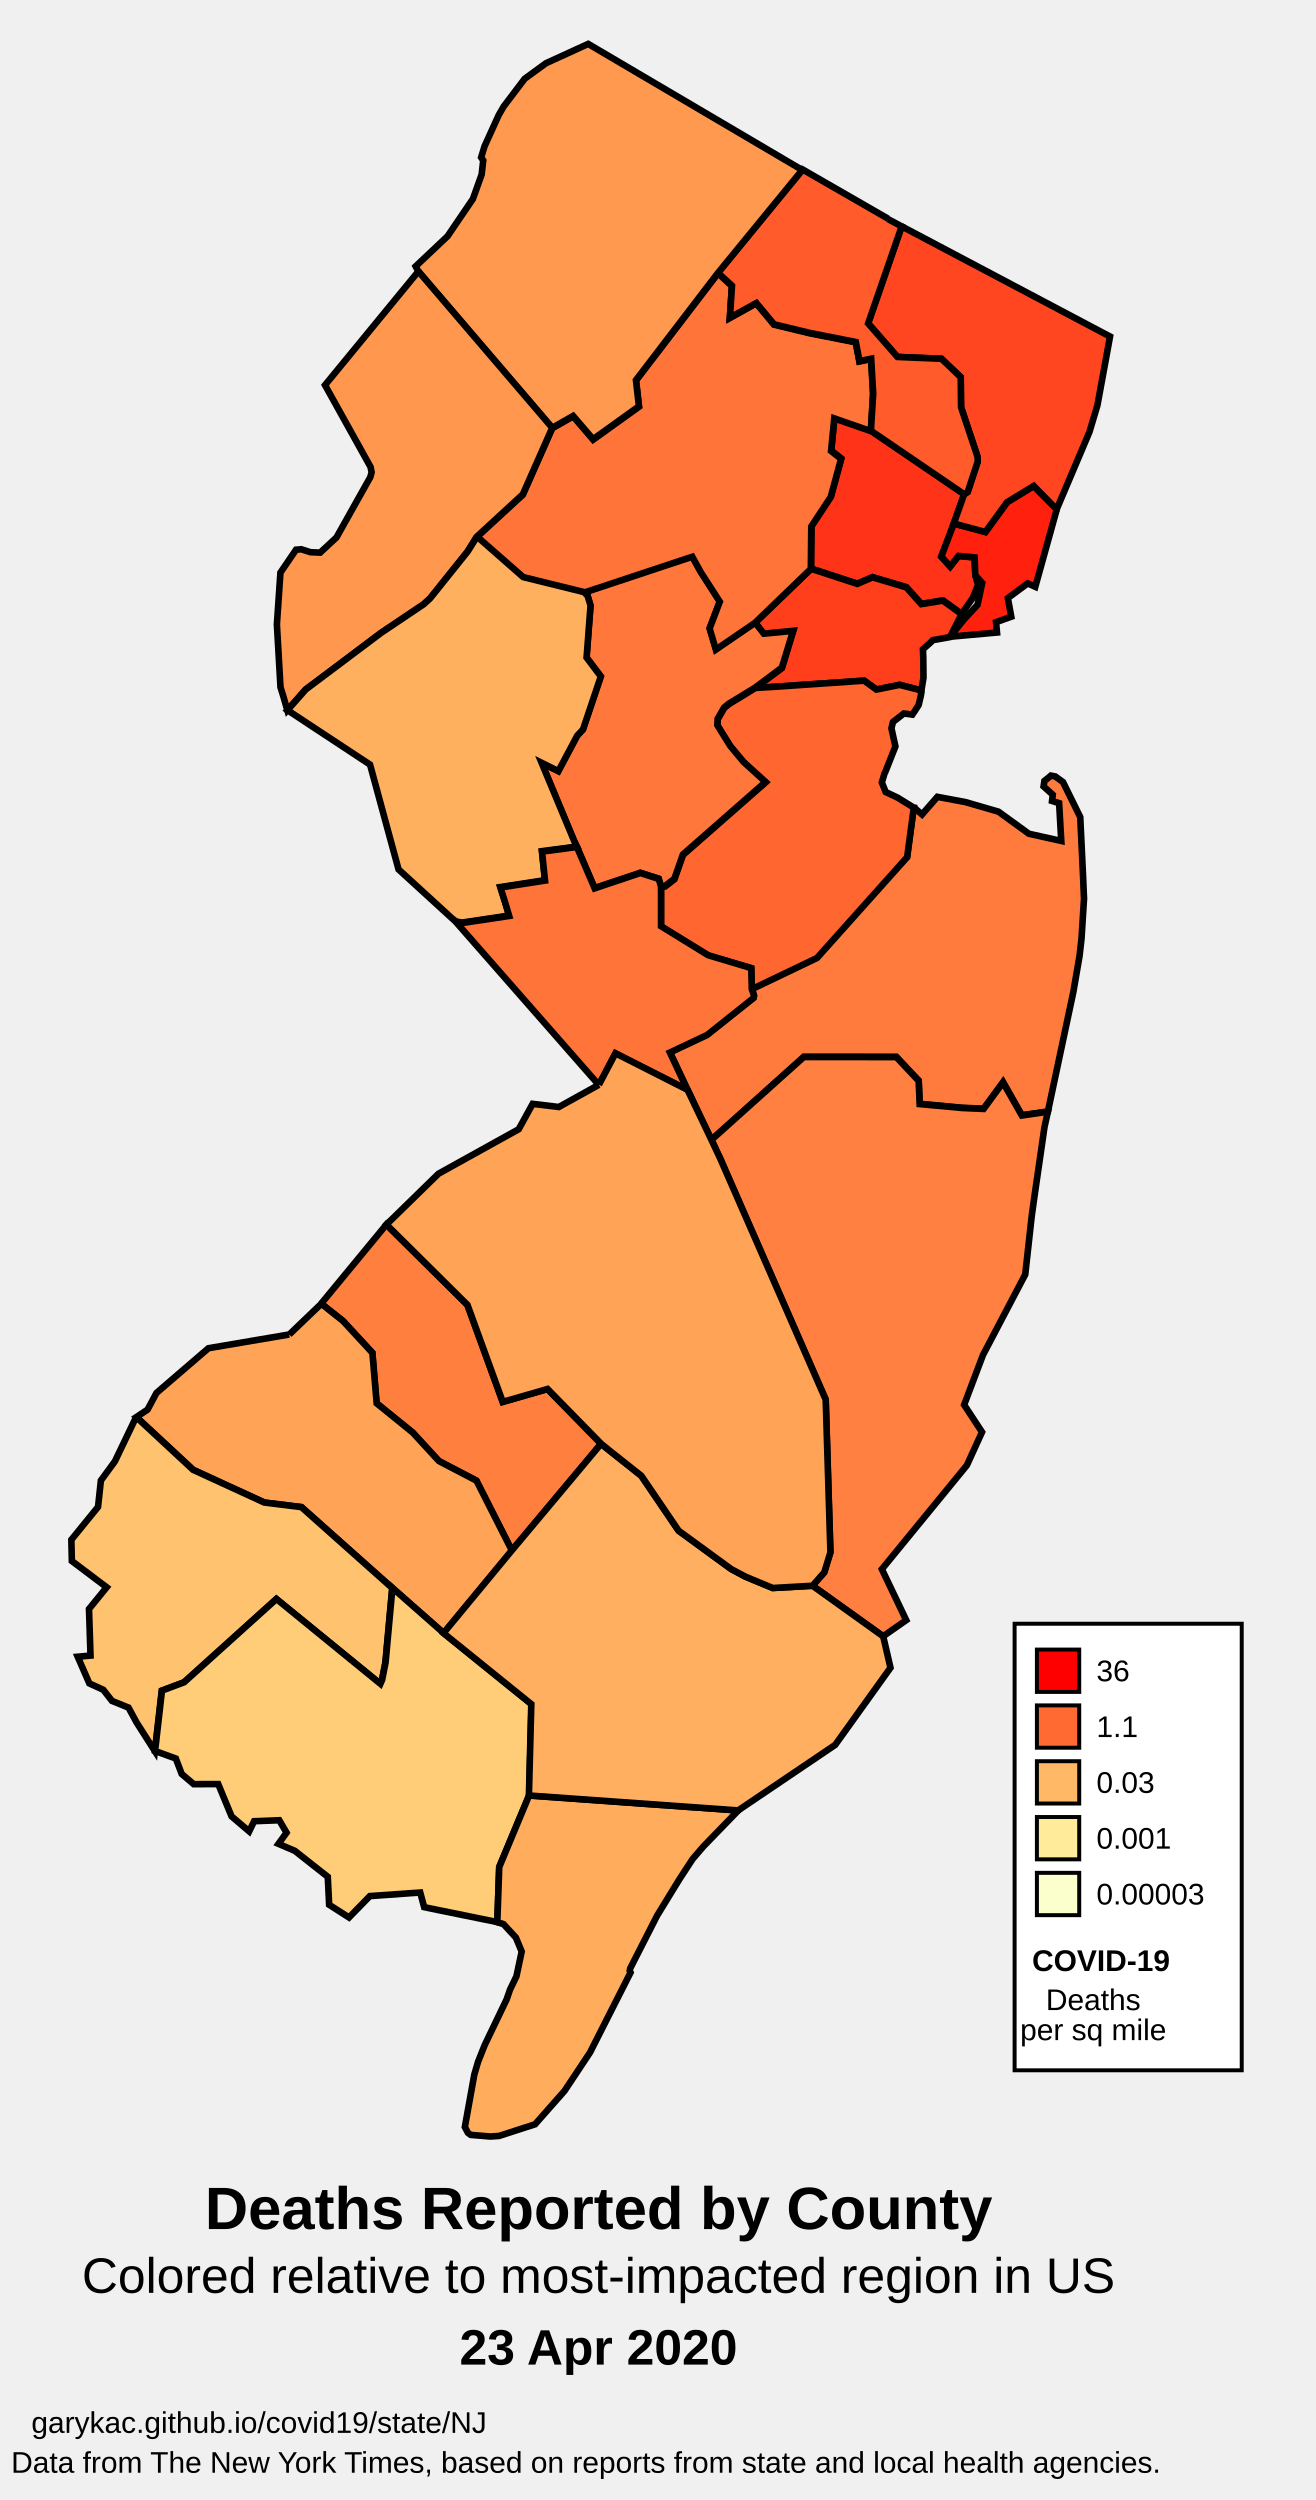
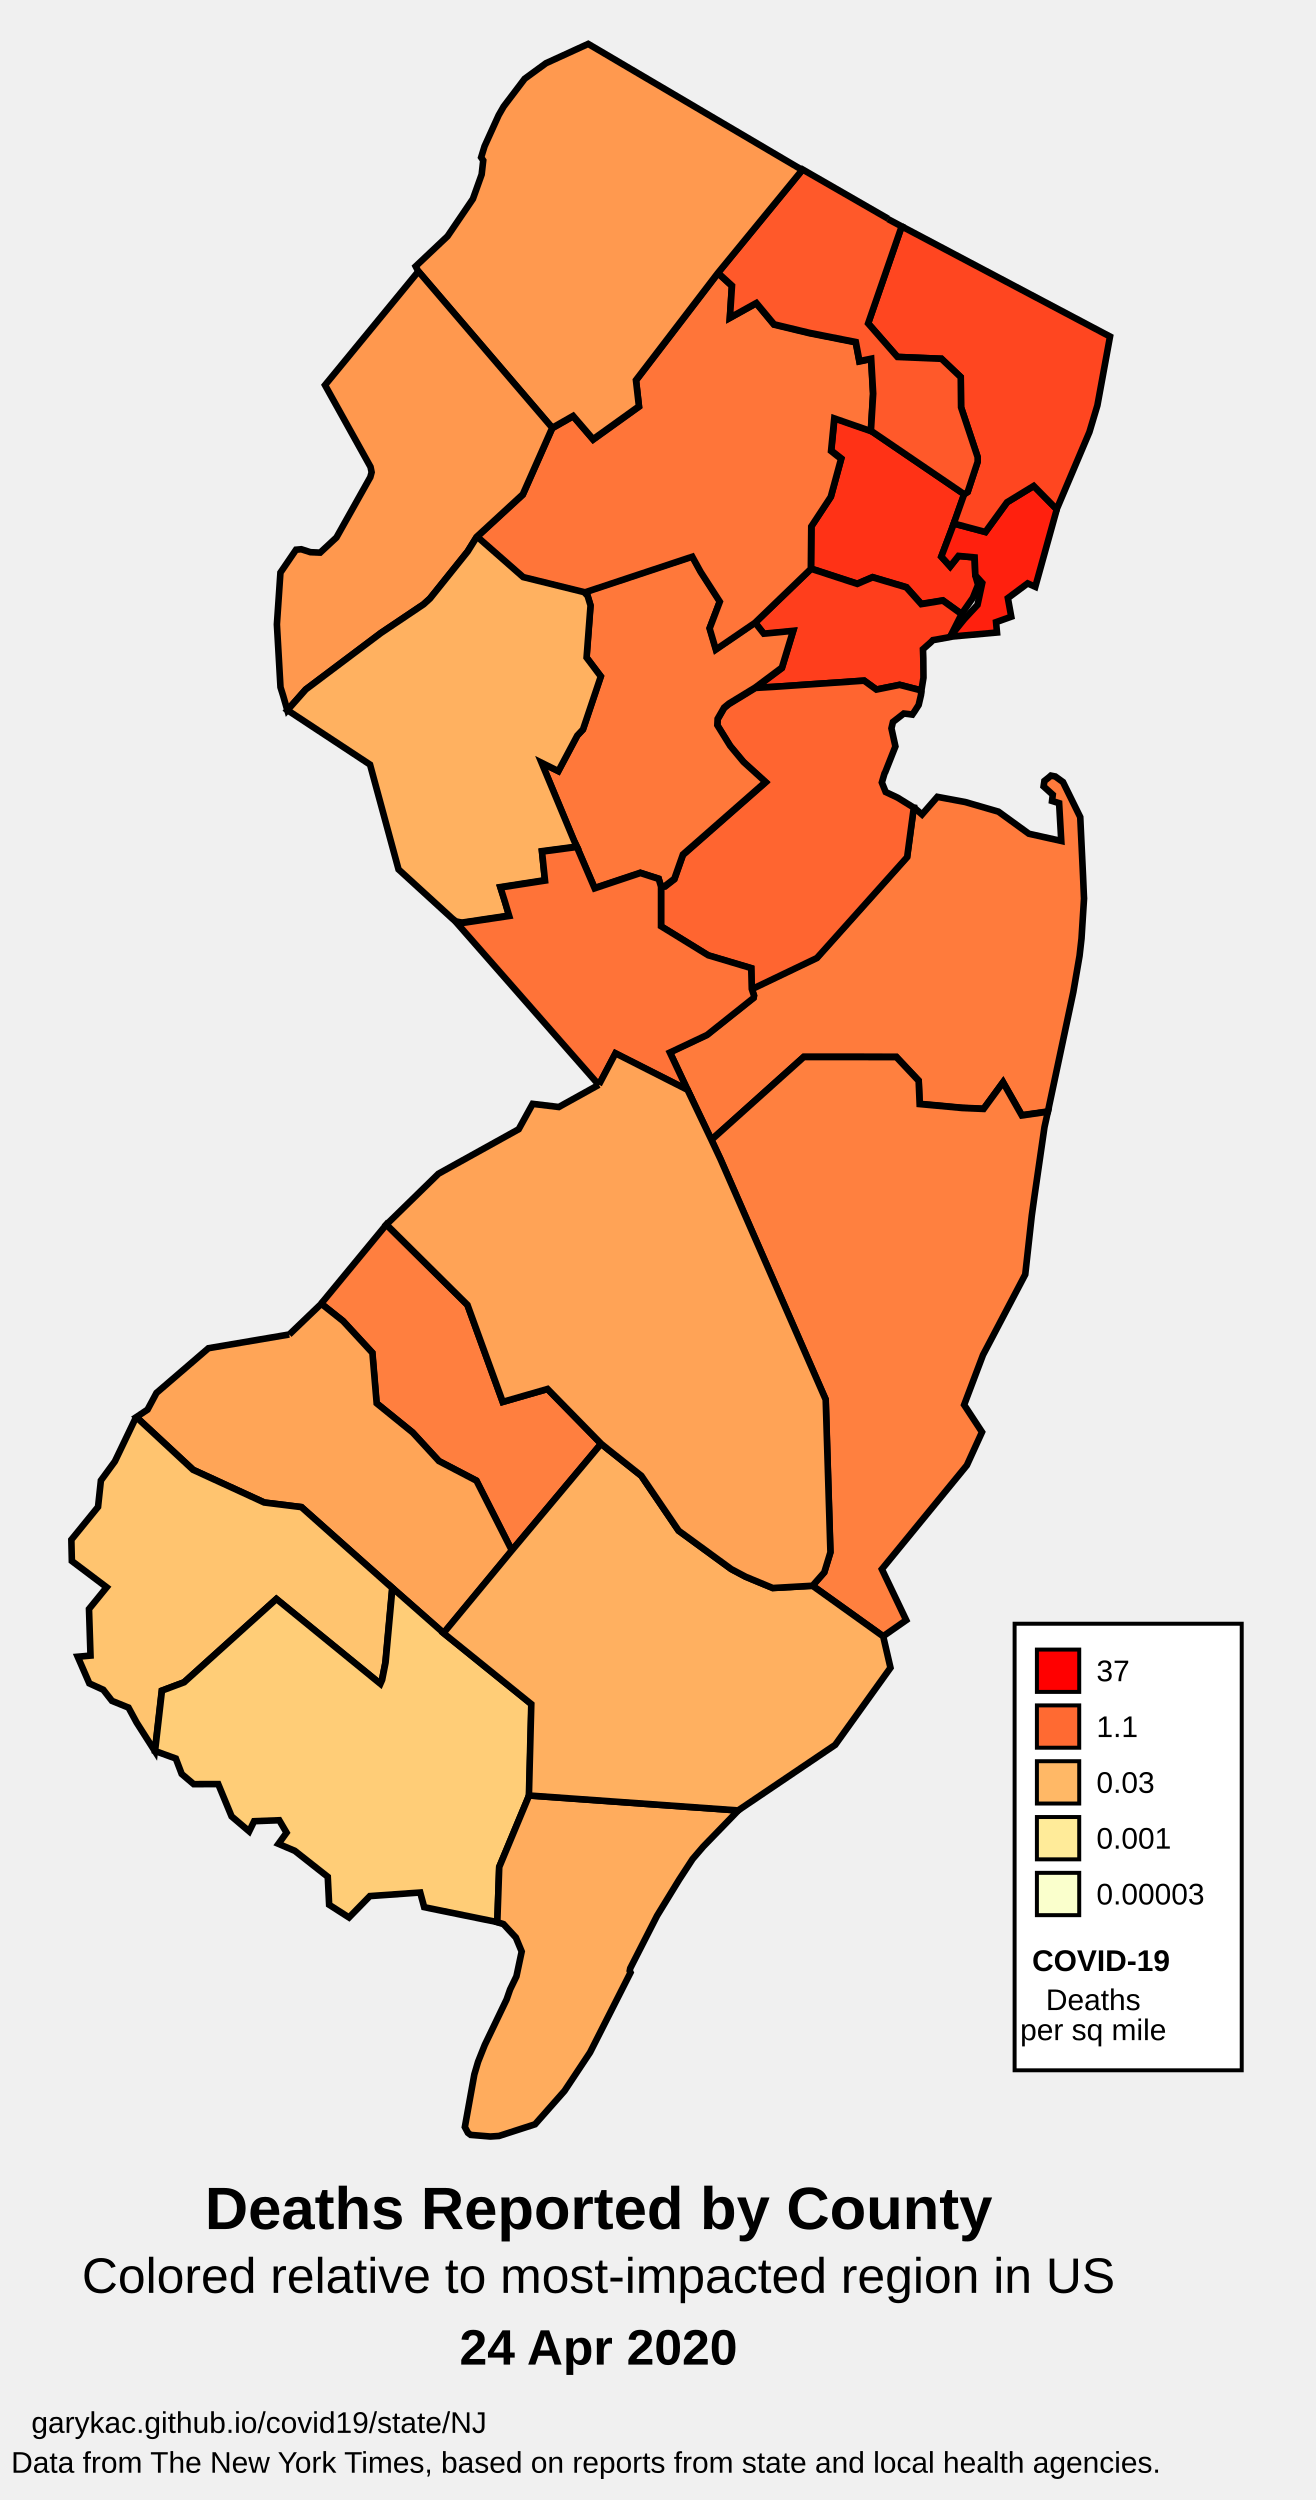
<svg xmlns="http://www.w3.org/2000/svg" width="330" height="627.07" version="1.0" id="svg2">
  <defs id="defs9439" />
  <style id="style6">
  #counties {fill:#d0d0d0;stroke:#000;stroke-width:.178;} 
  #borders {fill:none;stroke:#221e1f;stroke-width:.891;} 
  #separator {fill:none;stroke:#a9a9a9;stroke-width:2.318;}
  #legend-1 {fill:#ff0000;}
  #legend-2 {fill:#ff6a32;}
  #legend-3 {fill:#ffb866;}
  #legend-4 {fill:#ffeb99;}
  #legend-5 {fill:#faffcc;}
  #c34041 {fill:#ff984e;}
-   #c34039 {fill:#ff3f1c;}
-   #c34019 {fill:#ffb05f;}
-   #c34011 {fill:#ffcc77;}
-   #c34013 {fill:#ff3317;}
-   #c34015 {fill:#ffa457;}
-   #c34017 {fill:#ff210e;}
-   #c34009 {fill:#ffac5c;}
+   #c34039 {fill:#ff3e1c;}
+   #c34019 {fill:#ffb160;}
+   #c34011 {fill:#ffcd77;}
+   #c34013 {fill:#ff3216;}
+   #c34015 {fill:#ffa557;}
+   #c34017 {fill:#ff200e;}
+   #c34009 {fill:#ffac5d;}
  #c34003 {fill:#ff4620;}
-   #c34001 {fill:#ffaf5f;}
+   #c34001 {fill:#ffb060;}
  #c34007 {fill:#ff7f3f;}
-   #c34005 {fill:#ffa456;}
-   #c34021 {fill:#ff7539;}
-   #c34025 {fill:#ff7b3d;}
+   #c34005 {fill:#ffa356;}
+   #c34021 {fill:#ff7338;}
+   #c34025 {fill:#ff7b3c;}
  #c34037 {fill:#ff994f;}
-   #c34035 {fill:#ff773a;}
-   #c34033 {fill:#ffc36f;}
-   #c34031 {fill:#ff5b2b;}
-   #c34023 {fill:#ff6630;}
+   #c34035 {fill:#ff783a;}
+   #c34033 {fill:#ffc46f;}
+   #c34031 {fill:#ff592a;}
+   #c34023 {fill:#ff6530;}
  #c34027 {fill:#ff7539;}
-   #c34029 {fill:#ff8040;}
+   #c34029 {fill:#ff803f;}
 </style>
  <g id="layer1" style="display:inline" transform="translate(0,1.0703125e-5)">
    <g id="g10509" transform="translate(-622.3246,8.460373)">
      <rect y="398.82" x="876.817" height="112.008" width="56.966" id="rect10421" style="fill:#ffffff;fill-opacity:1;stroke:#000000;stroke-width:1;stroke-linecap:round;stroke-linejoin:miter;stroke-miterlimit:4;stroke-dasharray:none;stroke-dashoffset:0;stroke-opacity:1" />
      <rect y="405.301" x="882.409" height="10.615" width="10.615" id="legend-1" style="stroke:#000000;stroke-width:1" />
      <rect style="stroke:#000000;stroke-width:1" id="legend-2" width="10.615" height="10.615" x="882.409" y="419.301" />
      <rect y="433.301" x="882.409" height="10.615" width="10.615" id="legend-3" style="stroke:#000000;stroke-width:1" />
      <rect style="stroke:#000000;stroke-width:1" id="legend-4" width="10.615" height="10.615" x="882.409" y="447.301" />
      <rect y="461.301" x="882.409" height="10.615" width="10.615" id="legend-5" style="stroke:#000000;stroke-width:1" />
      <text id="text10456" y="413.239" x="897.338" style="font-style:normal;font-weight:normal;font-size:7.5px;line-height:125%;font-family:sans-serif;letter-spacing:0px;word-spacing:0px;fill:#000000;fill-opacity:1;stroke:none;stroke-width:1px;stroke-linecap:butt;stroke-linejoin:miter;stroke-opacity:1" xml:space="preserve">
-         <tspan style="font-style:normal;font-variant:normal;font-weight:normal;font-stretch:normal;font-family:Arial;-inkscape-font-specification:Arial" y="413.239" x="897.338" id="tspan10458">36</tspan>
+         <tspan style="font-style:normal;font-variant:normal;font-weight:normal;font-stretch:normal;font-family:Arial;-inkscape-font-specification:Arial" y="413.239" x="897.338" id="tspan10458">37</tspan>
      </text>
      <text xml:space="preserve" style="font-style:normal;font-weight:normal;font-size:7.5px;line-height:125%;font-family:sans-serif;letter-spacing:0px;word-spacing:0px;fill:#000000;fill-opacity:1;stroke:none;stroke-width:1px;stroke-linecap:butt;stroke-linejoin:miter;stroke-opacity:1" x="897.338" y="427.239" id="text10460">
        <tspan id="tspan10462" x="897.338" y="427.239" style="font-style:normal;font-variant:normal;font-weight:normal;font-stretch:normal;font-family:Arial;-inkscape-font-specification:Arial">1.1</tspan>
      </text>
      <text id="text10464" y="441.239" x="897.338" style="font-style:normal;font-weight:normal;font-size:7.5px;line-height:125%;font-family:sans-serif;letter-spacing:0px;word-spacing:0px;fill:#000000;fill-opacity:1;stroke:none;stroke-width:1px;stroke-linecap:butt;stroke-linejoin:miter;stroke-opacity:1" xml:space="preserve">
        <tspan style="font-style:normal;font-variant:normal;font-weight:normal;font-stretch:normal;font-family:Arial;-inkscape-font-specification:Arial" y="441.239" x="897.338" id="tspan10466">0.03</tspan>
      </text>
      <text xml:space="preserve" style="font-style:normal;font-weight:normal;font-size:7.5px;line-height:125%;font-family:sans-serif;letter-spacing:0px;word-spacing:0px;fill:#000000;fill-opacity:1;stroke:none;stroke-width:1px;stroke-linecap:butt;stroke-linejoin:miter;stroke-opacity:1" x="897.338" y="455.239" id="text10468">
        <tspan id="tspan10470" x="897.338" y="455.239" style="font-style:normal;font-variant:normal;font-weight:normal;font-stretch:normal;font-family:Arial;-inkscape-font-specification:Arial">0.001</tspan>
      </text>
      <text id="text10472" y="469.239" x="897.338" style="font-style:normal;font-weight:normal;font-size:7.5px;line-height:125%;font-family:sans-serif;letter-spacing:0px;word-spacing:0px;fill:#000000;fill-opacity:1;stroke:none;stroke-width:1px;stroke-linecap:butt;stroke-linejoin:miter;stroke-opacity:1" xml:space="preserve">
        <tspan style="font-style:normal;font-variant:normal;font-weight:normal;font-stretch:normal;font-family:Arial;-inkscape-font-specification:Arial" y="469.239" x="897.338" id="tspan10474">0.00003</tspan>
      </text>
      <g transform="translate(0,-2.192453)" id="g10492">
        <text xml:space="preserve" style="font-style:normal;font-weight:normal;font-size:7.5px;line-height:125%;font-family:sans-serif;text-align:center;letter-spacing:0px;word-spacing:0px;text-anchor:middle;fill:#000000;fill-opacity:1;stroke:none;stroke-width:1px;stroke-linecap:butt;stroke-linejoin:miter;stroke-opacity:1" x="905.319" y="497.919" id="text10480">
          <tspan id="tspan10482" x="905.319" y="497.919" style="font-style:normal;font-variant:normal;font-weight:normal;font-stretch:normal;font-family:Arial;-inkscape-font-specification:Arial;text-align:center;text-anchor:middle">Deaths</tspan>
        </text>
        <text id="text10484" y="505.458" x="905.319" style="font-style:normal;font-weight:normal;font-size:7.5px;line-height:125%;font-family:sans-serif;text-align:center;letter-spacing:0px;word-spacing:0px;text-anchor:middle;fill:#000000;fill-opacity:1;stroke:none;stroke-width:1px;stroke-linecap:butt;stroke-linejoin:miter;stroke-opacity:1" xml:space="preserve">
          <tspan style="font-style:normal;font-variant:normal;font-weight:normal;font-stretch:normal;font-family:Arial;-inkscape-font-specification:Arial;text-align:center;text-anchor:middle" y="505.458" x="905.319" id="tspan10486">per sq mile</tspan>
        </text>
      </g>
      <text id="text10488" y="485.919" x="905.319" style="font-style:normal;font-weight:normal;font-size:7.5px;line-height:125%;font-family:sans-serif;text-align:center;letter-spacing:0px;word-spacing:0px;text-anchor:middle;fill:#000000;fill-opacity:1;stroke:none;stroke-width:1px;stroke-linecap:butt;stroke-linejoin:miter;stroke-opacity:1" xml:space="preserve">
        <tspan style="font-style:normal;font-variant:normal;font-weight:bold;font-stretch:normal;font-family:Arial;-inkscape-font-specification:'Arial Bold';text-align:center;text-anchor:middle" y="485.919" x="905.319" id="tspan10490">COVID-19</tspan>
      </text>
    </g>
    <text xml:space="preserve" style="font-style:normal;font-weight:normal;font-size:7.5px;line-height:125%;font-family:sans-serif;text-align:center;letter-spacing:0px;word-spacing:0px;text-anchor:middle;fill:#000000;fill-opacity:1;stroke:none;stroke-width:1px;stroke-linecap:butt;stroke-linejoin:miter;stroke-opacity:1" x="151.849" y="620.237" id="text10498">
      <tspan id="tspan10500" x="151.849" y="620.237" style="font-style:normal;font-variant:normal;font-weight:normal;font-stretch:normal;font-family:Arial;-inkscape-font-specification:Arial;text-align:center;text-anchor:middle">Data from The New York Times, based on reports from state and local health agencies.</tspan>
    </text>
    <g id="g10510" transform="translate(-504.6264,0.4679467)">
      <text xml:space="preserve" style="font-style:normal;font-weight:normal;font-size:7.5px;line-height:125%;font-family:sans-serif;text-align:center;letter-spacing:0px;word-spacing:0px;text-anchor:middle;fill:#000000;fill-opacity:1;stroke:none;stroke-width:1px;stroke-linecap:butt;stroke-linejoin:miter;stroke-opacity:1" x="661.613" y="558.64" id="text10502">
        <tspan id="tspan10504" x="661.613" y="558.64" style="font-style:normal;font-variant:normal;font-weight:bold;font-stretch:normal;font-size:15px;font-family:Arial;-inkscape-font-specification:'Arial Bold';text-align:center;text-anchor:middle">Deaths Reported by County</tspan>
      </text>
      <text id="text10506" y="574.64" x="661.57" style="font-style:normal;font-weight:normal;font-size:7.5px;line-height:125%;font-family:sans-serif;text-align:center;letter-spacing:0px;word-spacing:0px;text-anchor:middle;fill:#000000;fill-opacity:1;stroke:none;stroke-width:1px;stroke-linecap:butt;stroke-linejoin:miter;stroke-opacity:1" xml:space="preserve">
        <tspan style="font-style:normal;font-variant:normal;font-weight:normal;font-stretch:normal;font-size:12.5px;font-family:Arial;-inkscape-font-specification:Arial;text-align:center;text-anchor:middle" y="574.64" x="661.57" id="tspan10508">Colored relative to most-impacted region in US</tspan>
      </text>
      <text xml:space="preserve" style="font-style:normal;font-weight:normal;font-size:7.5px;line-height:125%;font-family:sans-serif;text-align:center;letter-spacing:0px;word-spacing:0px;text-anchor:middle;fill:#000000;fill-opacity:1;stroke:none;stroke-width:1px;stroke-linecap:butt;stroke-linejoin:miter;stroke-opacity:1" x="661.57" y="592.64" id="text10536">
-         <tspan id="tspan10538" x="661.57" y="592.64" style="font-style:normal;font-variant:normal;font-weight:bold;font-stretch:normal;font-size:12.5px;font-family:Arial;-inkscape-font-specification:'Arial Bold';text-align:center;text-anchor:middle">23 Apr 2020</tspan>
+         <tspan id="tspan10538" x="661.57" y="592.64" style="font-style:normal;font-variant:normal;font-weight:bold;font-stretch:normal;font-size:12.5px;font-family:Arial;-inkscape-font-specification:'Arial Bold';text-align:center;text-anchor:middle">24 Apr 2020</tspan>
      </text>
    </g>
    <text id="text10516" y="610.237" x="7.866" style="font-style:normal;font-weight:normal;font-size:7.5px;line-height:125%;font-family:sans-serif;text-align:end;letter-spacing:0px;word-spacing:0px;text-anchor:end;fill:#000000;fill-opacity:1;stroke:none;stroke-width:1px;stroke-linecap:butt;stroke-linejoin:miter;stroke-opacity:1" xml:space="preserve">
      <tspan style="font-style:normal;font-variant:normal;font-weight:normal;font-stretch:normal;font-family:Arial;-inkscape-font-specification:Arial;text-align:start;text-anchor:start" y="610.237" x="7.866" id="tspan10518">garykac.github.io/covid19/state/NJ</tspan>
    </text>
  </g>
  <g id="layer2" style="display:inline;fill:#fff;stroke:#000;stroke-width:.178;" transform="translate(0,1.0703125e-5)">
    <g id="g25761" transform="matrix(9.136597,1.812447,-1.812447,9.136597,-7596.108,-3365.373)">
      <path id="c34025" d="m 898.58,212.247 0.259,0.148 0.313,-0.546 0.762,-0.009 0.929,0.08 0.919,0.424 0.894,0.021 -0.255,-0.987 -0.198,-0.021 -0.014,-0.169 -0.286,-0.171 -0.007,-0.149 0.089,-0.105 0.055,-0.07 0.121,0 0.232,0.107 0.639,0.835 0.385,1.55 0.13,0.535 0.011,0.04 0.144,1.075 0.039,0.467 0.025,0.99 -0.045,3.287 -0.669,0.236 -0.669,-0.774 -0.374,0.802 -0.571,0.088 -1.144,0.119 -0.148,-0.609 -0.715,-0.51 -2.444,0.483 -2.007,2.676 -0.893,-1.196 -0.665,-0.901 0.891,-0.659 1.034,-1.221 0,-0.06 -0.095,-0.168 1.559,-1.166 1.854,-3.136 -0.084,-1.347" style="stroke:#000" />
      <path id="c34029" d="m 894.98,222.097 2.007,-2.676 2.444,-0.483 0.715,0.51 0.148,0.609 1.144,-0.119 0.571,-0.088 0.374,-0.802 0.669,0.774 0.669,-0.235 -0.009,0.426 0.098,1.879 0.03,0.523 0.136,1.59 -0.694,2.345 -0.237,1.418 0.615,0.626 -0.226,0.956 -1.701,3.19 0.91,1.219 -0.524,0.546 -2.134,-0.967 0.241,-0.415 0.057,-0.562 -0.925,-4.009 -4.042,-5.804 -0.337,-0.458" style="stroke:#000" />
      <path id="c34013" d="m 895.48,202.527 2.797,1.189 -0.121,0.829 -0.158,0.939 0.285,0.213 0.165,-0.321 0.434,-0.045 0.112,0.469 0.122,0.237 -0.07,0.371 -0.211,0.481 -0.566,-0.259 -0.552,0.206 -0.482,-0.364 -0.945,-0.088 -0.37,0.253 -1.3,-0.157 -0.211,-1.122 0.359,-0.884 0.074,-1.059 -0.306,-0.156 -0.086,-0.878 1.032,0.144" style="stroke:#000" />
      <path id="c34039" d="m 894.62,206.487 1.3,0.157 0.37,-0.253 0.945,0.088 0.482,0.364 0.552,-0.206 0.566,0.259 -0.186,0.666 -0.356,0.141 -0.08,0.03 -0.039,0.06 -0.176,0.232 0.056,0.236 0.107,0.515 0.012,0.346 -0.604,-0.034 -0.589,0.246 -0.371,-0.171 -2.349,0.636 -0.483,0.125 0.595,-0.661 0.103,-1.03 -0.758,0.228 -0.293,-0.251 1.196,-1.719" style="stroke:#000" />
      <path id="c34017" d="m 900.8,203.627 -0.162,2.161 -0.22,-0.05 -0.445,0.492 0.187,0.474 -0.373,0.223 0.079,0.269 -1.218,0.357 0.287,-0.545 0.272,-0.441 0.01,-0.602 -0.223,-0.167 -0.112,-0.469 -0.434,0.045 -0.165,0.321 -0.285,-0.213 0.158,-0.939 0.88,0.058 0.415,-0.899 0.62,-0.571 0.729,0.496" style="stroke:#000" />
      <path id="c34003" d="m 895.22,196.967 6.081,1.819 0.027,1.884 -0.071,0.747 -0.46,2.211 -0.729,-0.496 -0.62,0.571 -0.415,0.899 -0.88,-0.058 0.121,-0.829 0.08,-0.08 0.105,-0.85 -0.025,-0.122 -0.699,-1.228 -0.166,-0.795 -0.605,-0.384 -1.173,0.182 -0.95,-0.732 0.378,-2.739" style="stroke:#000" />
      <path id="c34023" d="m 898.17,209.117 0.016,0.129 -0.009,0.273 -0.076,0.195 -0.041,0.094 -0.112,0.006 -0.119,0.01 -0.242,0.28 -0.007,0.176 0.2,0.457 -0.135,0.737 -0.011,0.03 -0.023,0.257 0.151,0.231 0.343,0.086 0.471,0.176 0.01,0 0.084,1.347 -1.854,3.136 -1.559,1.166 -0.124,-0.548 -1.204,-0.114 -1.398,-0.52 -0.207,-1.046 0.105,-0.03 0.209,-0.241 0.099,-0.686 1.802,-2.349 -0.687,-0.414 -0.435,-0.353 -0.449,-0.481 -0.025,-0.168 0.112,-0.331 0.105,-0.129 0.617,-0.568 0.483,-0.125 2.349,-0.636 0.371,0.171 0.589,-0.246 0.604,0.034" style="stroke:#000" />
      <path id="c34035" d="m 893.42,208.197 0.293,0.251 0.758,-0.228 -0.103,1.03 -0.595,0.661 -0.617,0.568 -0.105,0.129 -0.112,0.331 0.025,0.168 0.449,0.481 0.435,0.353 0.687,0.414 -1.802,2.349 -0.099,0.686 -0.209,0.241 -0.105,0.03 -0.102,-0.191 -0.515,-0.06 -1.127,0.644 -0.69,-1.004 -0.107,-0.144 -1.263,-1.884 0.487,0.132 0.313,-1.038 0.119,-0.191 0.193,-1.494 -0.475,-0.424 -0.168,-1.395 -0.128,-0.24 -0.112,-0.08 2.676,-1.519 0.299,0.356 0.664,0.688 -0.129,0.761 0.275,0.524 0.891,-0.909" style="stroke:#000" />
      <path id="c34027" d="m 890.61,199.167 0.438,0.266 0.113,0.856 0.621,-0.526 0.58,0.47 0.98,0.04 1.272,0 0.196,0.485 0.297,-0.125 0.236,0.911 0.135,0.993 -1.032,-0.144 0.086,0.878 0.306,0.156 -0.074,1.059 -0.359,0.884 0.211,1.122 -1.196,1.719 -0.891,0.909 -0.275,-0.524 0.129,-0.761 -0.664,-0.688 -0.299,-0.356 -2.676,1.519 -1.688,-0.078 -1.431,-0.828 0.994,-1.361 0.429,-1.911 0.491,-0.425 0.65,0.51 1.038,-1.109 -0.216,-0.676 1.599,-3.251" style="stroke:#000" />
      <path id="c34031" d="m 894.82,196.847 0.401,0.121 -0.378,2.739 0.95,0.732 1.173,-0.182 0.605,0.384 0.166,0.795 0.699,1.228 0.025,0.122 -0.105,0.85 -0.08,0.08 -2.797,-1.189 -0.135,-0.993 -0.236,-0.911 -0.297,0.125 -0.196,-0.485 -1.272,0 -0.98,-0.04 -0.58,-0.47 -0.621,0.526 -0.113,-0.856 -0.438,-0.266 1.694,-3.173 2.516,0.852" style="stroke:#000" />
      <path id="c34037" d="m 892.3,195.997 -1.694,3.173 -1.599,3.251 0.216,0.676 -1.038,1.109 -0.65,-0.51 -0.491,0.425 -4.356,-3.432 -0.096,-0.119 0.685,-0.963 0.474,-1.118 0.103,-0.692 -0.032,-0.378 -0.071,-0.07 0.032,-0.313 0.209,-0.892 0.087,-0.257 0.41,-0.843 0.481,-0.522 1.014,-0.731 6.315,2.209" style="stroke:#000" />
      <path id="c34041" d="m 882.69,200.687 4.356,3.432 -0.429,1.911 -0.994,1.361 -0.166,0.44 -0.749,1.439 -0.137,0.185 -0.979,0.983 -1.688,1.884 -0.376,0.644 -0.187,-0.362 -0.114,-0.209 -0.424,-1.64 -0.178,-1.387 0.292,-0.686 0.136,-0.04 0.257,0.03 0.26,-0.04 0.351,-0.486 0.578,-1.771 0.009,-0.135 -0.057,-0.136 -1.631,-1.922 1.872,-3.496" style="stroke:#000" />
      <path id="c34019" d="m 885.63,207.387 1.431,0.828 1.688,0.078 0.112,0.08 0.128,0.24 0.168,1.395 0.475,0.424 -0.193,1.494 -0.119,0.191 -0.313,1.038 -0.487,-0.132 1.263,1.884 0.107,0.144 -0.896,0.304 0.231,0.75 -1.141,0.416 0.179,0.327 0.201,0.379 -1.211,0.435 -0.168,0 -0.114,-0.06 -1.671,-1.013 -1.302,-2.619 -2.466,-1.005 0.376,-0.644 1.688,-1.884 0.979,-0.983 0.137,-0.185 0.749,-1.439 0.166,-0.44" style="stroke:#000" />
      <path id="c34021" d="m 889.89,215.057 0.69,1.004 1.127,-0.644 0.515,0.06 0.102,0.191 0.207,1.046 1.398,0.52 1.204,0.114 0.124,0.548 0.095,0.168 0,0.06 -1.034,1.221 -0.891,0.659 0.665,0.901 -2.096,-0.588 -0.273,0.918 -4.636,-3.561 0.168,0 1.211,-0.435 -0.201,-0.379 -0.179,-0.327 1.141,-0.416 -0.231,-0.75 0.896,-0.304" style="stroke:#000" />
      <path id="c34007" d="m 885.53,228.467 1.309,-2.433 2.562,1.698 1.44,2.377 1.115,-0.576 1.705,1.167 -1.801,3.288 -1.304,-1.662 -1.094,-0.321 -0.843,-0.617 -1.105,-0.583 -0.377,-1.311 -0.94,-0.685 -0.667,-0.344" style="stroke:#000" />
      <path id="c34015" d="m 884.85,229.447 0.686,-0.981 0.667,0.344 0.94,0.685 0.377,1.311 1.105,0.583 0.843,0.617 1.094,0.321 1.304,1.662 -1.371,2.54 -1.592,-0.925 -2.823,-1.661 -1.006,0.073 -2.052,-0.491 -1.777,-1.097 0.256,-0.255 0.149,-0.489 1.138,-1.452 2.061,-0.786" style="stroke:#000" />
      <path id="c34033" d="m 881.24,232.427 1.777,1.097 2.052,0.491 1.006,-0.073 2.823,1.661 0.21,2.007 0,0.476 -0.025,0.113 -3.19,-1.696 -2.002,2.684 -0.542,0.336 0.134,1.632 -0.632,-0.66 -0.291,-0.351 -0.473,-0.091 -0.287,-0.248 -0.402,-0.095 -0.447,-0.644 0.332,-0.097 -0.284,-1.223 0.353,-0.666 -1.057,-0.511 -0.125,-0.56 0.533,-1.007 -0.063,-0.712 0.269,-0.578 0.329,-1.282" style="stroke:#000" />
      <path id="c34011" d="m 893.6,240.367 -0.413,2.044 0.238,1.466 -2.01,-0.011 -0.182,-0.367 -1.311,0.359 -0.439,0.674 -0.591,-0.232 -0.183,-0.731 -1.006,-0.513 -0.469,-0.099 0.155,-0.338 -0.258,-0.29 -0.658,0.157 -0.078,0.294 -0.543,-0.303 -0.522,-0.783 -0.648,0.13 -0.37,-0.206 -0.236,-0.377 -0.588,-0.09 -0.134,-1.632 0.542,-0.336 2.002,-2.684 3.19,1.696 0.025,-0.113 0,-0.476 -0.21,-2.007 1.592,0.925 2.692,1.415 0.416,2.426" style="stroke:#000" />
      <path id="c34009" d="m 893.6,240.367 5.604,-0.701 -0.733,1.134 -0.218,0.387 -0.248,0.617 -0.394,1.067 -0.433,1.53 0,0.07 0.007,0.01 0.023,0.03 -0.651,2.323 -0.472,1.148 -0.604,1.038 -0.891,0.497 -0.225,0.06 -0.53,0.06 -0.082,-0.04 -0.112,-0.137 -0.025,-1.437 0.032,-0.355 0.089,-0.481 0.339,-1.318 0.039,-0.28 0.099,-0.38 0.009,-0.682 -0.227,-0.339 -0.396,-0.289 -0.175,-0.02 -0.238,-1.466 0.413,-2.044" style="stroke:#000" />
      <path id="c34001" d="m 902.12,234.307 0.357,0.792 -1.056,2.326 -2.221,2.241 -5.604,0.701 -0.416,-2.426 -2.692,-1.415 1.371,-2.54 1.801,-3.288 0.242,0.128 0.986,0.507 1.273,1.255 1.59,0.738 0.426,0.128 0.77,0.154 1.038,-0.268 2.134,0.967" style="stroke:#000" />
      <path id="c34005" d="m 891.72,221.227 0.273,-0.918 2.096,0.588 0.893,1.196 0.337,0.458 4.042,5.804 0.925,4.009 -0.057,0.562 -0.241,0.415 -1.038,0.268 -0.77,-0.154 -0.426,-0.128 -1.59,-0.738 -1.273,-1.255 -0.986,-0.507 -0.242,-0.128 -1.705,-1.167 -1.115,0.576 -1.44,-2.377 -2.562,-1.698 1.109,-1.616 1.885,-1.595 0.236,-0.743 0.707,-0.054 0.942,-0.797" style="stroke:#000" />
    </g>
  </g>
</svg>
